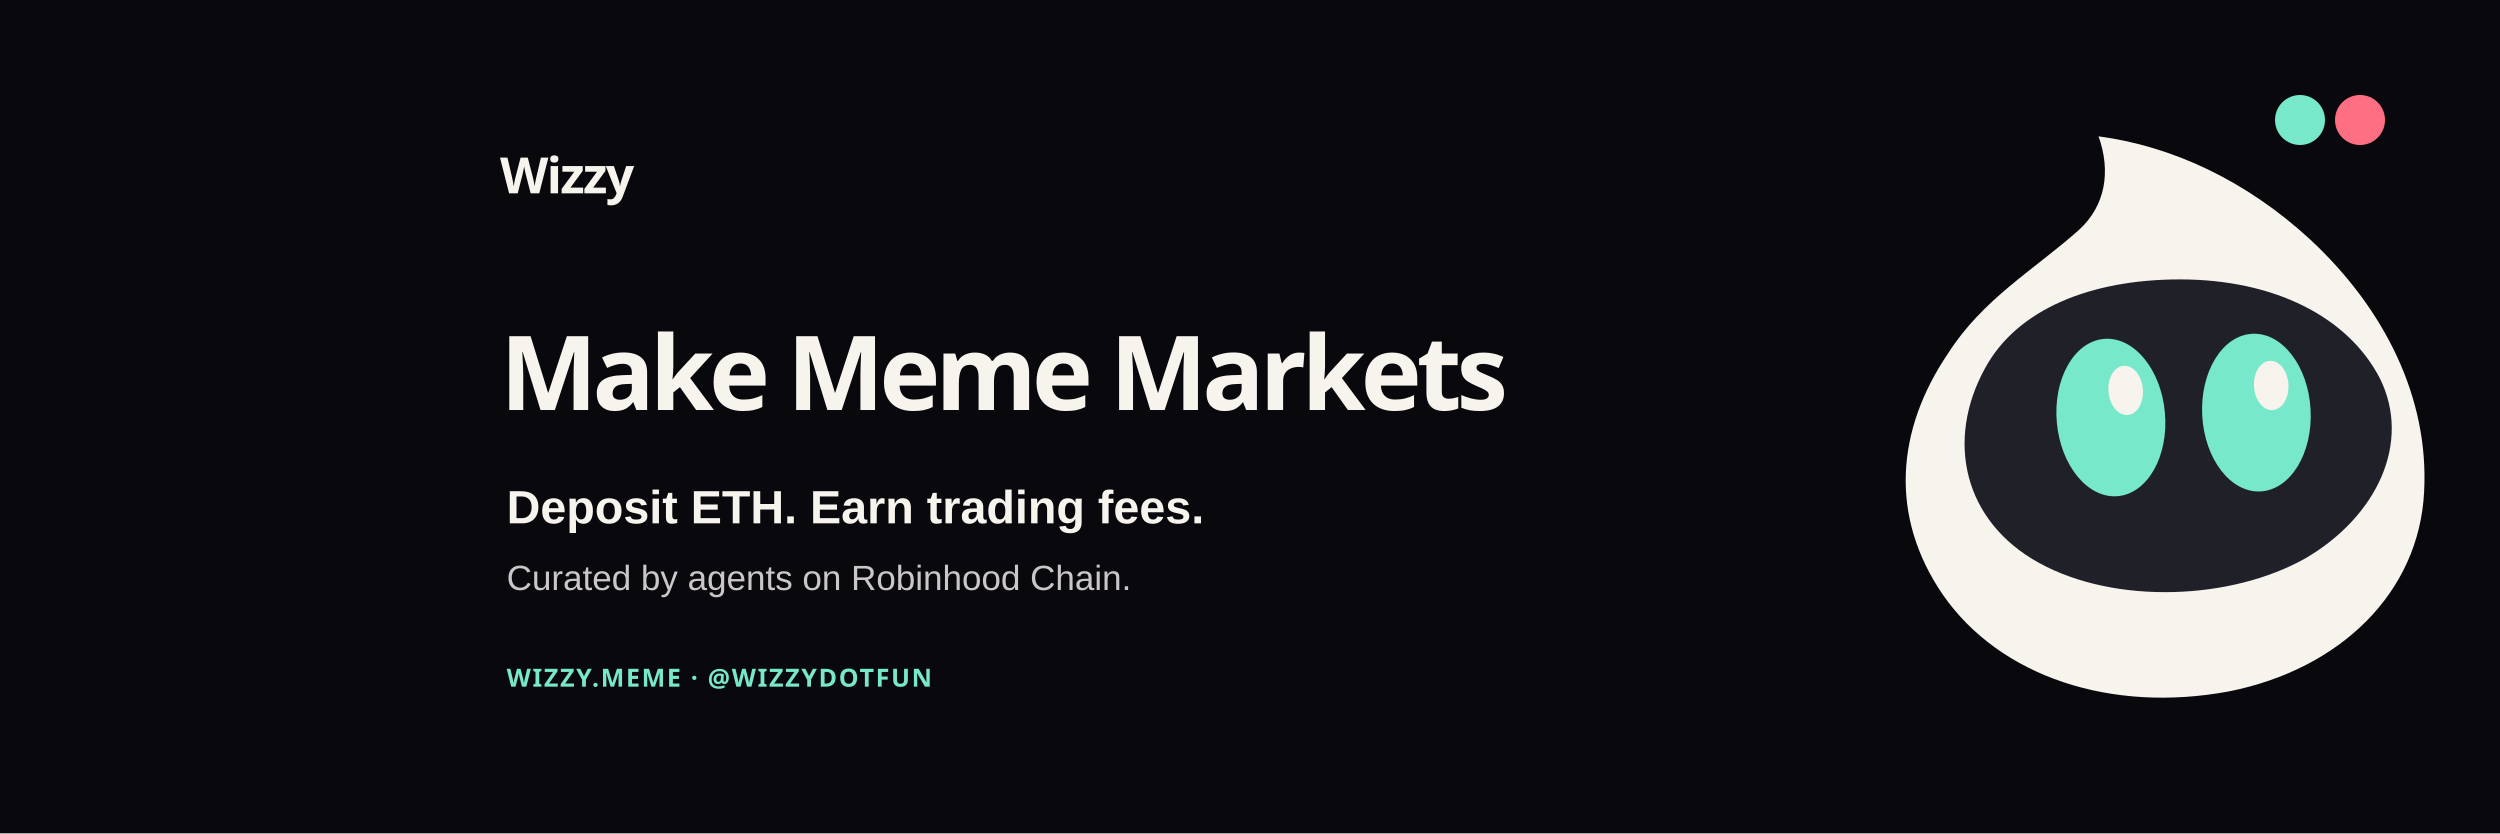
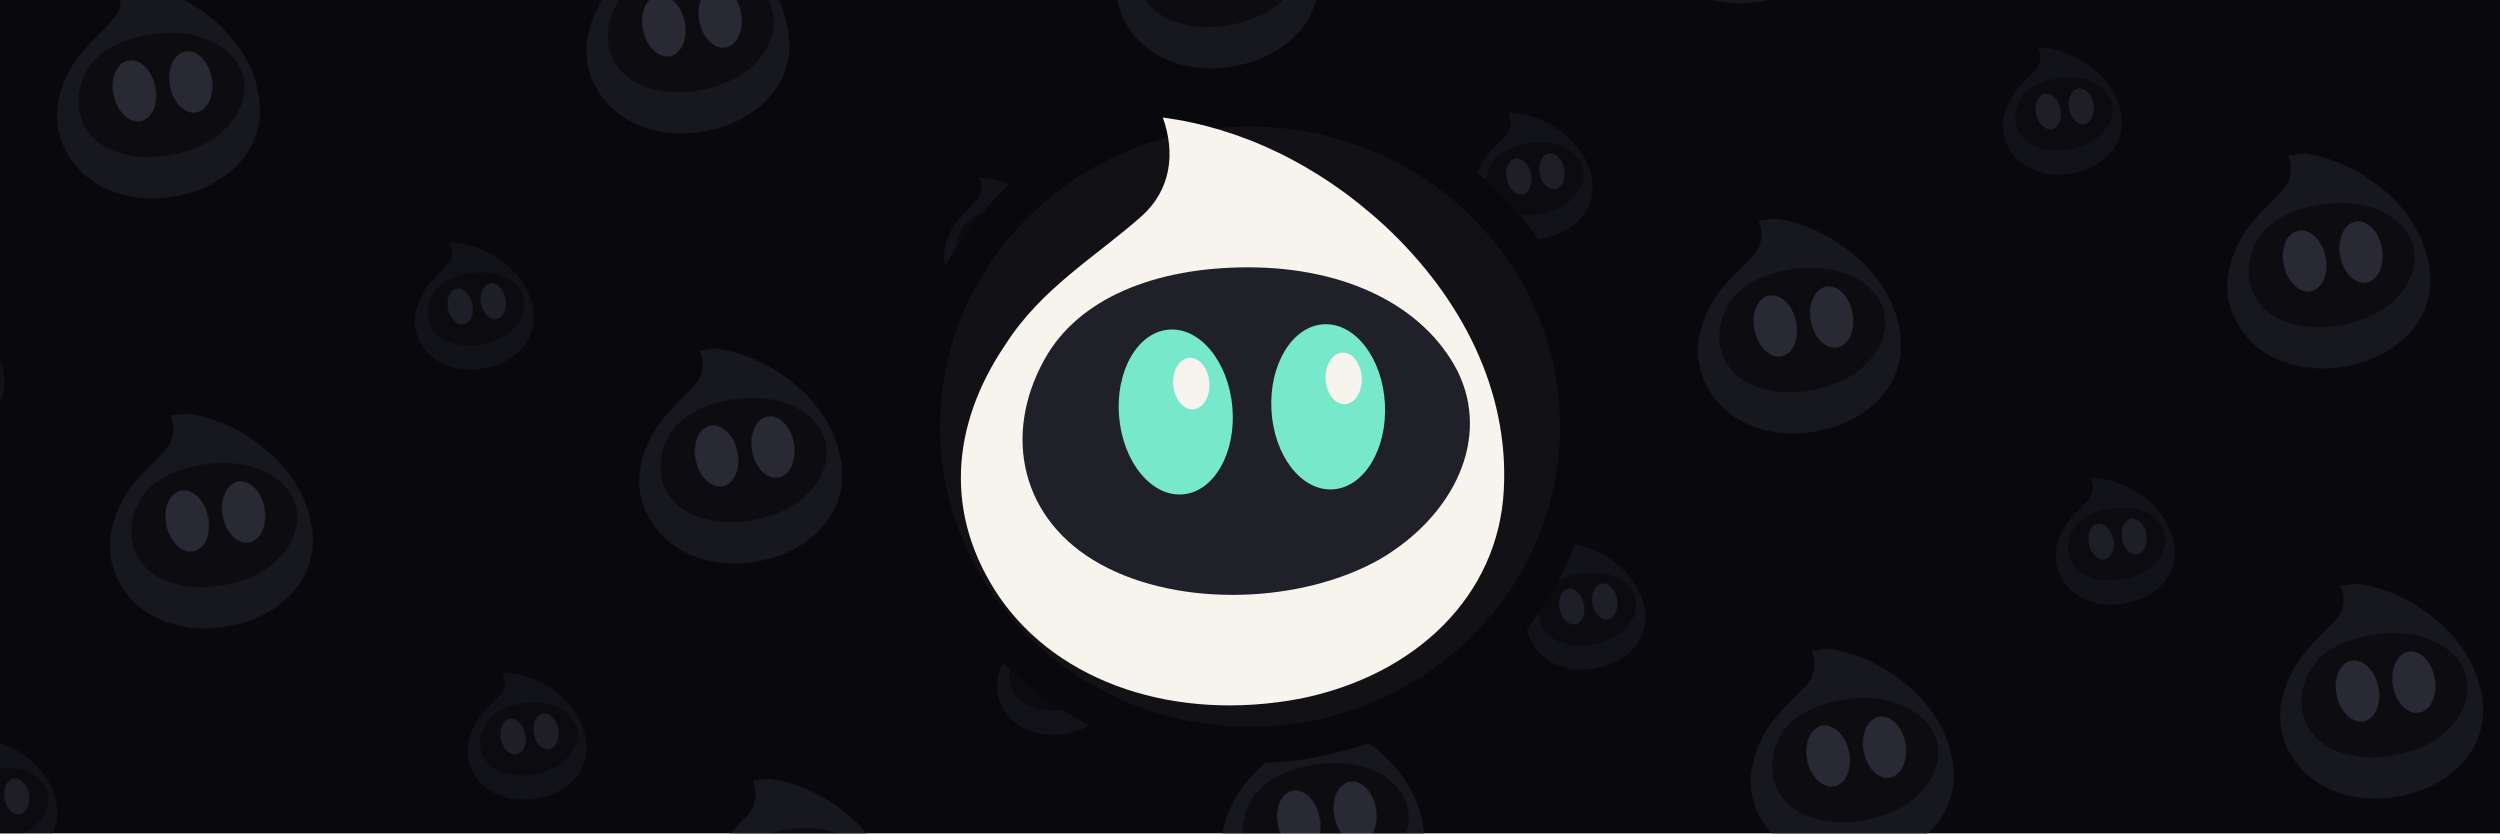
<svg xmlns="http://www.w3.org/2000/svg" viewBox="0 0 1500 500" role="img" aria-labelledby="title description">
+   <defs>
+     <g id="pattern-wizzy">
+       <path fill="#17171e" d="M33 98C47 76 68 64 86 48C97 38 99 24 94 10C124 14 154 28 180 52C210 80 228 116 226 154C224 195 192 226 147 235C99 244 54 229 31 196C9 164 12 129 33 98Z" />
+       <path fill="#0c0c11" d="M48 104C61 80 91 68 127 68C165 68 195 83 208 108C221 134 207 164 178 181C148 198 101 200 70 183C39 166 32 133 48 104Z" />
+       <ellipse cx="99" cy="124" rx="22" ry="32" fill="#292933" transform="rotate(-5 99 124)" />
+       <ellipse cx="158" cy="122" rx="22" ry="32" fill="#292933" transform="rotate(-3 158 122)" />
+     </g>
+     <pattern id="wizzy-pattern" width="320" height="260" patternUnits="userSpaceOnUse" patternTransform="rotate(-7)">
+       <use href="#pattern-wizzy" transform="translate(16 -8) scale(.58)" />
+       <use href="#pattern-wizzy" transform="translate(218 174) scale(.34)" opacity=".65" />
+     </pattern>
+   </defs>
  <rect width="1500" height="500" fill="#09090d" />
-   <text x="300" y="116" fill="#f7f3ed" font-family="Unbounded, sans-serif" font-size="30" font-weight="700" letter-spacing="-1">Wizzy</text>
-   <text x="300" y="246" fill="#f7f3ed" font-family="Unbounded, sans-serif" font-size="62" font-weight="700" letter-spacing="-3">Make Meme Markets</text>
-   <text x="304" y="314" fill="#f7f3ed" font-family="Plus Jakarta Sans, Arial, sans-serif" font-size="28" font-weight="700">Deposit ETH. Earn trading fees.</text>
-   <text x="304" y="354" fill="#cbc6ca" font-family="Plus Jakarta Sans, Arial, sans-serif" font-size="21" font-weight="500">Curated by agents on Robinhood Chain.</text>
-   <text x="304" y="412" fill="#77e8c9" font-family="Unbounded, sans-serif" font-size="15" font-weight="650" letter-spacing="1">WIZZY.MEME  ·  @WIZZYDOTFUN</text>
-   <g transform="translate(1120 67) scale(1.48)">
+   <rect width="1500" height="500" fill="url(#wizzy-pattern)" />
+   <ellipse cx="750" cy="256" rx="208" ry="202" fill="#09090d" />
+   <ellipse cx="750" cy="256" rx="186" ry="180" fill="#111116" />
+   <g transform="translate(552 55) scale(1.55)">
    <path fill="#f7f3ed" d="M33 98C47 76 68 64 86 48C97 38 99 24 94 10C124 14 154 28 180 52C210 80 228 116 226 154C224 195 192 226 147 235C99 244 54 229 31 196C9 164 12 129 33 98Z" />
    <path fill="#202029" d="M48 104C61 80 91 68 127 68C165 68 195 83 208 108C221 134 207 164 178 181C148 198 101 200 70 183C39 166 32 133 48 104Z" />
    <ellipse cx="99" cy="124" rx="22" ry="32" fill="#77e8c9" transform="rotate(-5 99 124)" />
    <ellipse cx="158" cy="122" rx="22" ry="32" fill="#77e8c9" transform="rotate(-3 158 122)" />
    <ellipse cx="105" cy="113" rx="7" ry="10" fill="#f7f3ed" transform="rotate(-5 105 113)" />
    <ellipse cx="164" cy="111" rx="7" ry="10" fill="#f7f3ed" transform="rotate(-3 164 111)" />
  </g>
-   <circle cx="1380" cy="72" r="15" fill="#77e8c9" />
-   <circle cx="1416" cy="72" r="15" fill="#ff6f83" />
</svg>
